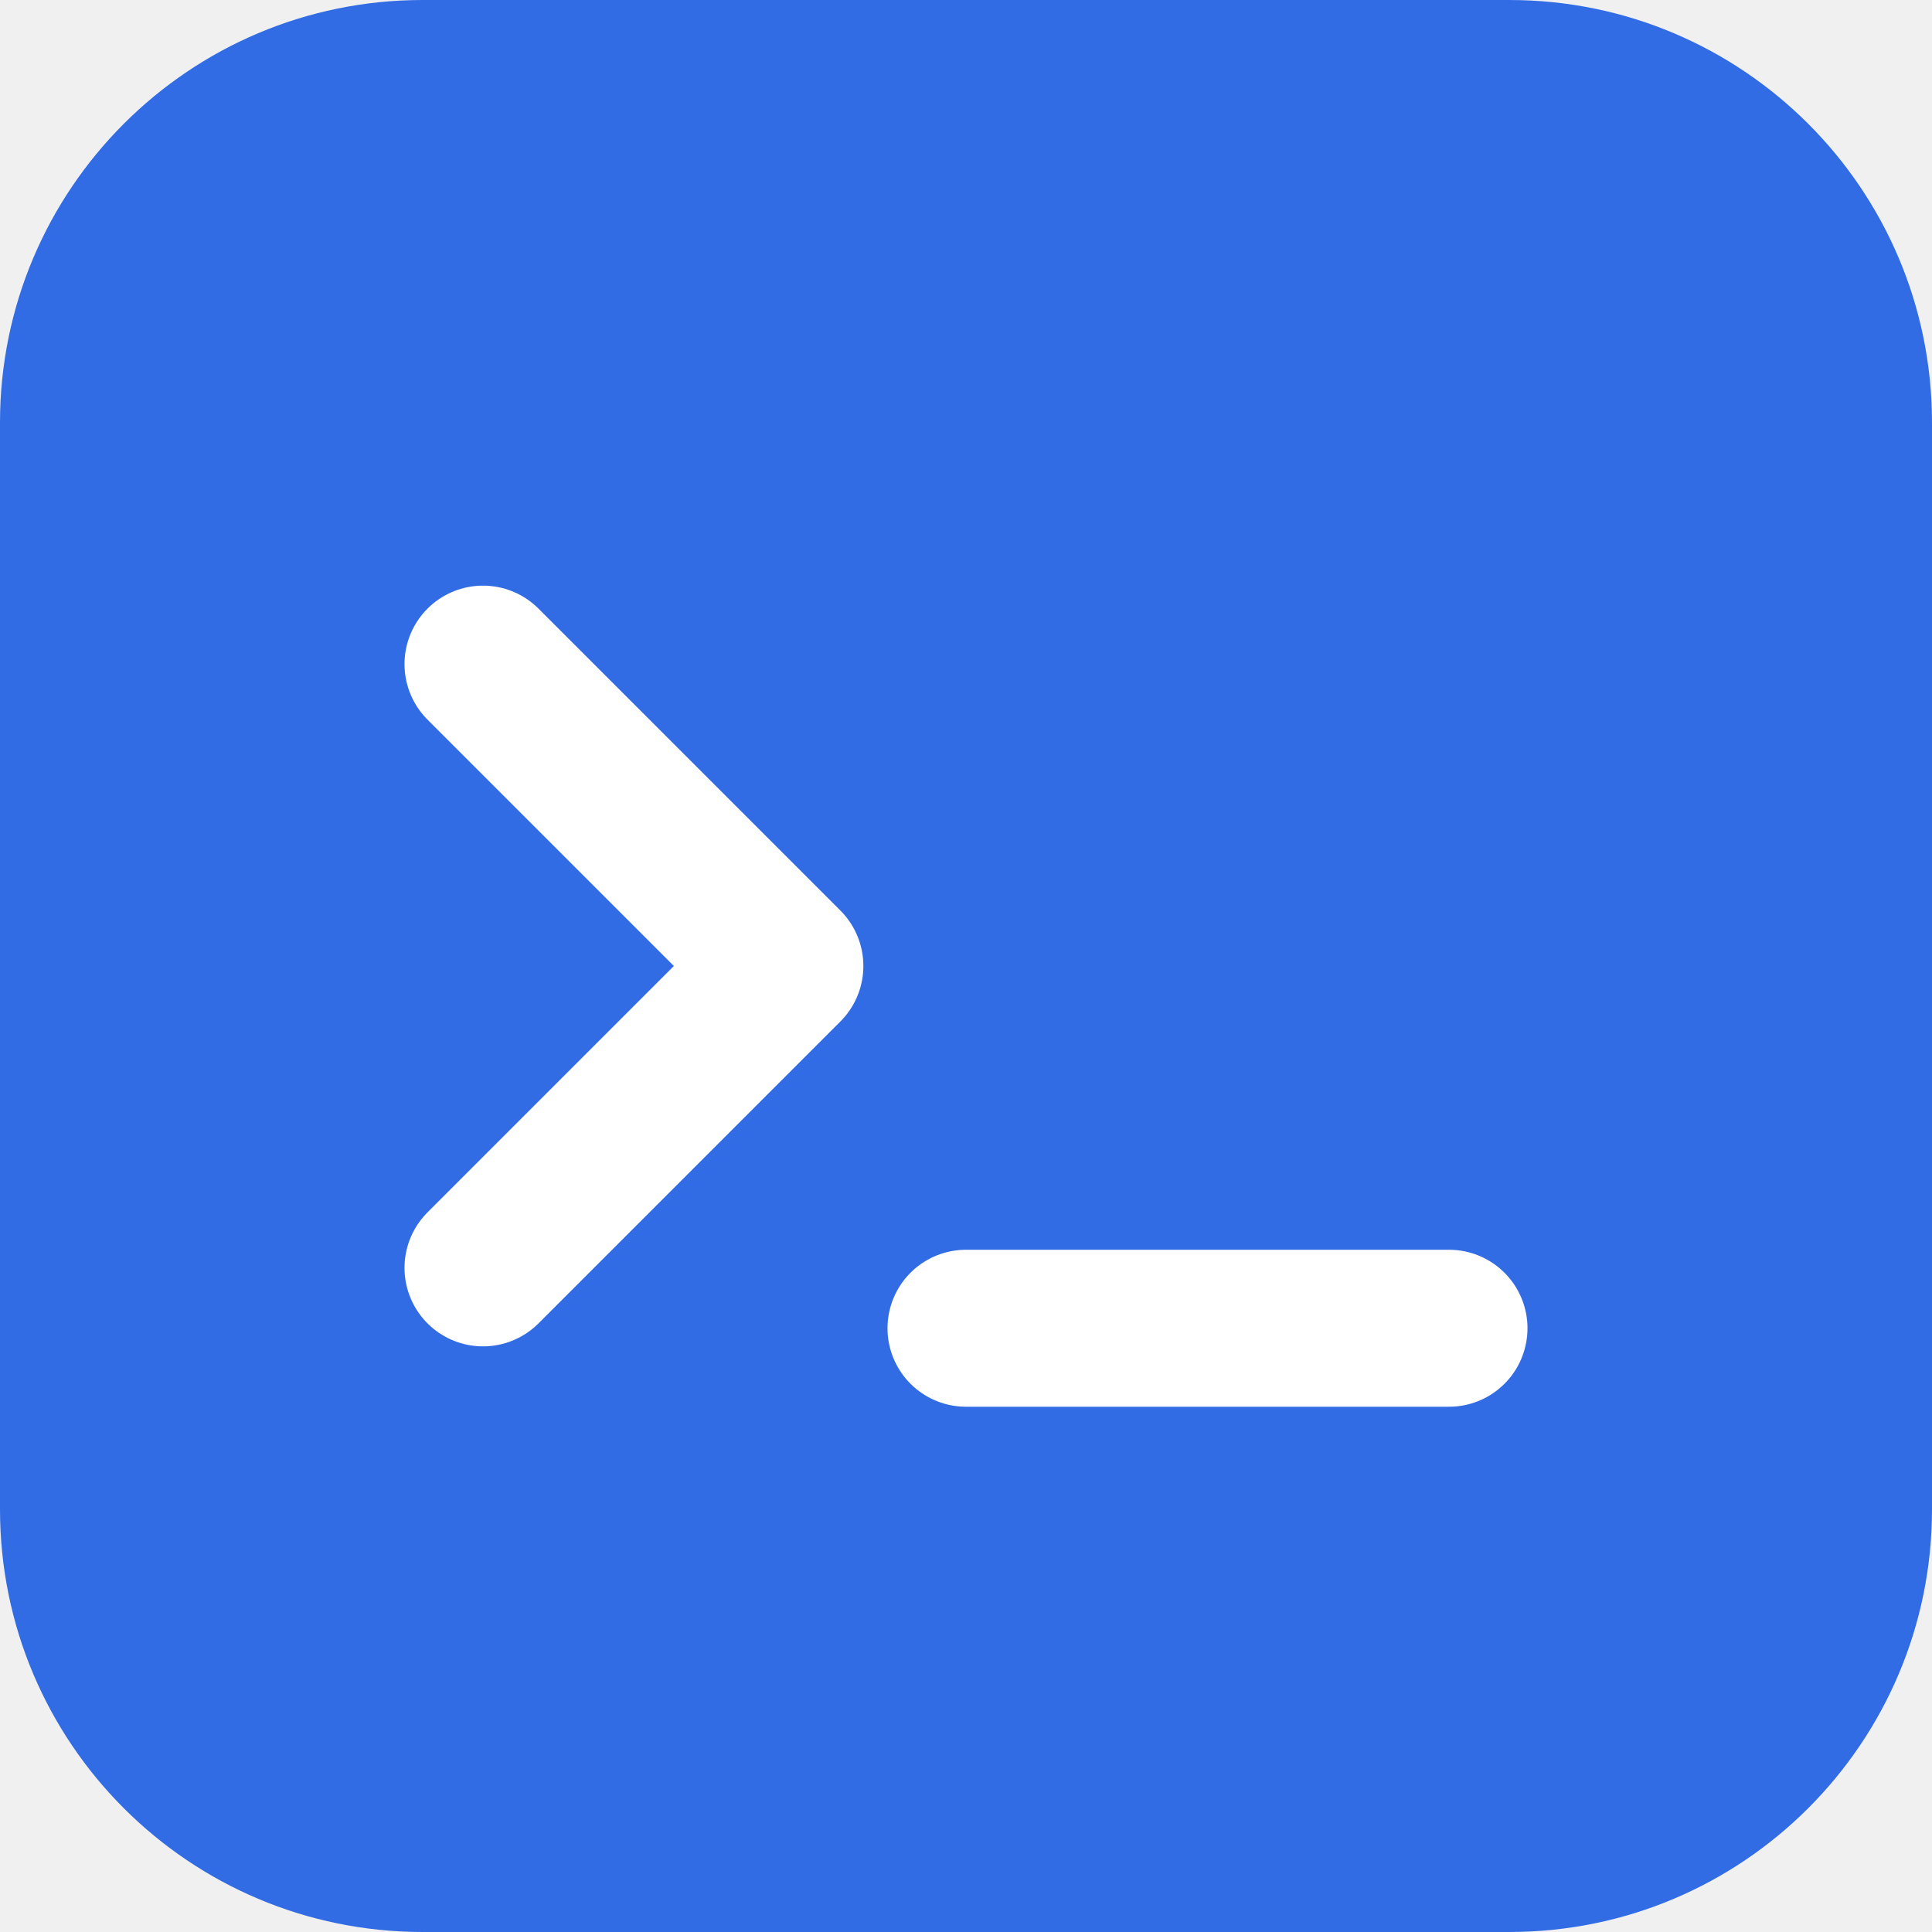
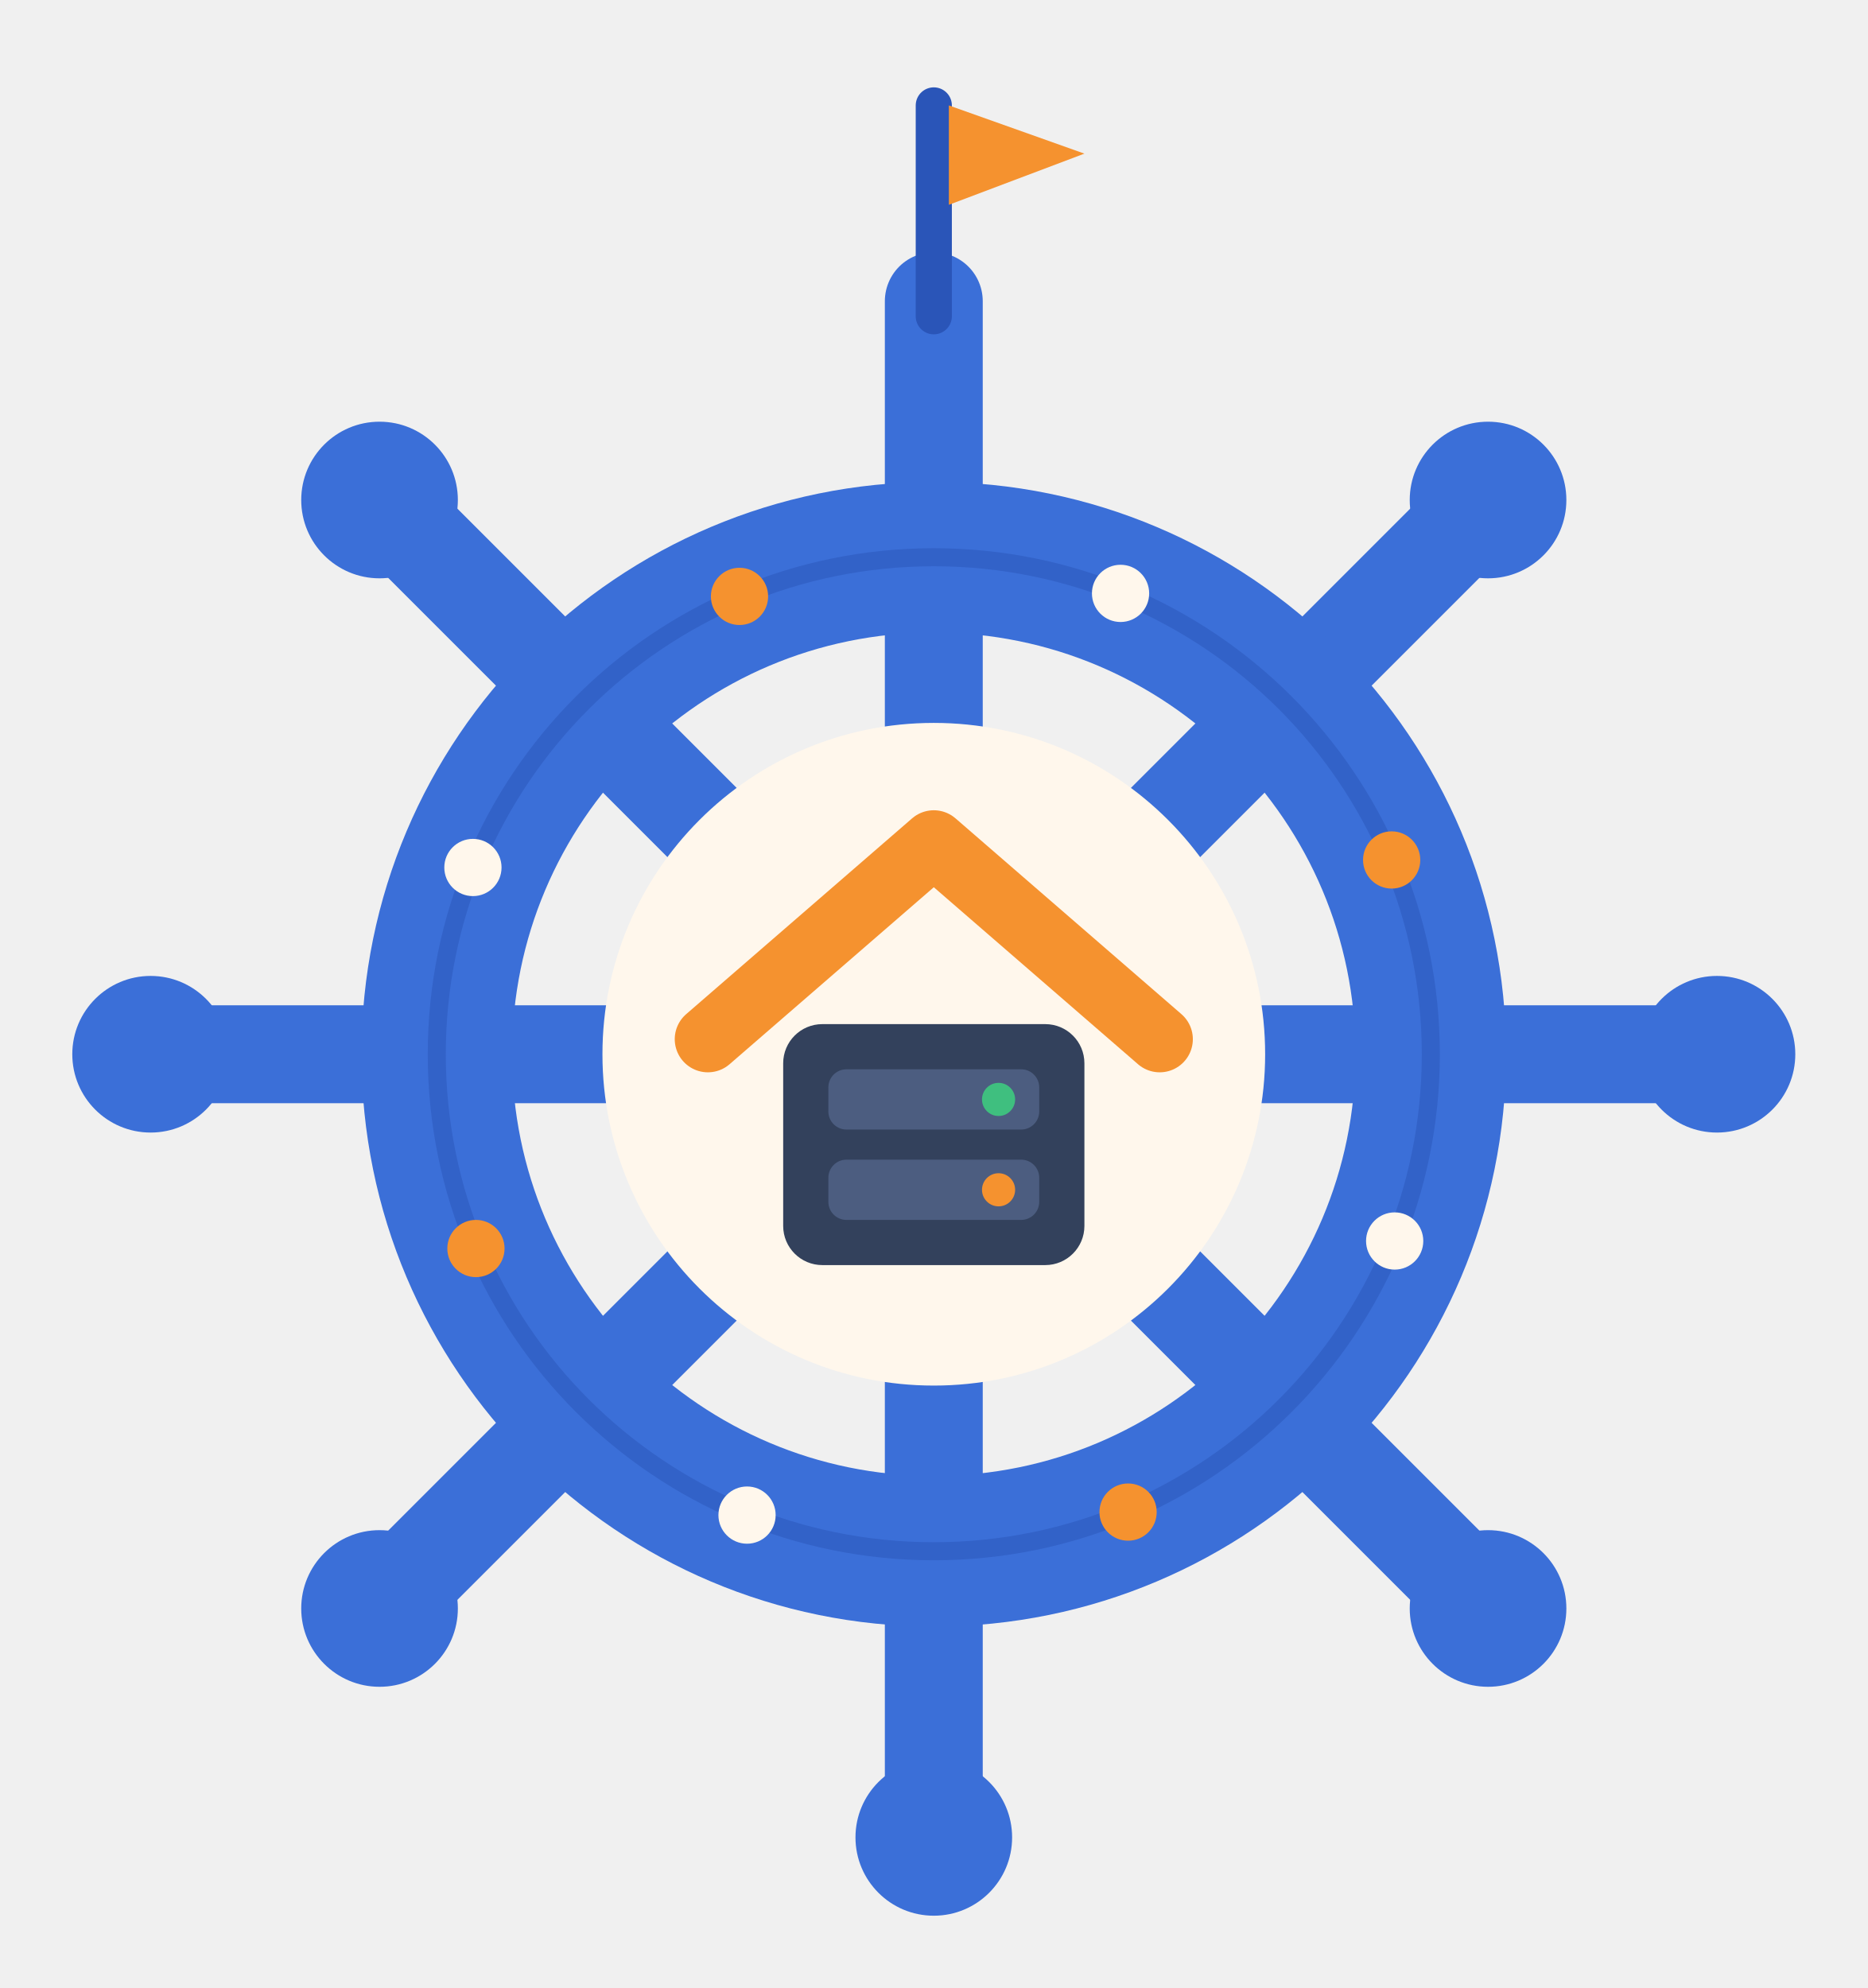
- <svg xmlns="http://www.w3.org/2000/svg" viewBox="0 0 32 32">
-   <rect width="32" height="32" rx="7" fill="#326ce5" />
-   <path d="M8 11l5 5-5 5M16 22h8" fill="none" stroke="#fff" stroke-width="2.6" stroke-linecap="round" stroke-linejoin="round" />
+ <svg xmlns="http://www.w3.org/2000/svg" viewBox="-2 -10 124 132" role="img" aria-label="HelmYard">
+   <g stroke="#3b6fd8" stroke-width="6.5" stroke-linecap="round">
+     <line x1="60.0" y1="47.0" x2="60.0" y2="10.0" />
+     <line x1="69.2" y1="50.8" x2="95.4" y2="24.6" />
+     <line x1="73.0" y1="60.0" x2="110.0" y2="60.0" />
+     <line x1="69.2" y1="69.2" x2="95.4" y2="95.4" />
+     <line x1="60.0" y1="73.0" x2="60.0" y2="110.0" />
+     <line x1="50.8" y1="69.2" x2="24.6" y2="95.4" />
+     <line x1="47.0" y1="60.0" x2="10.0" y2="60.0" />
+     <line x1="50.8" y1="50.8" x2="24.6" y2="24.6" />
+   </g>
+   <g fill="#3b6fd8">
+     <circle cx="96.8" cy="23.2" r="5.2" />
+     <circle cx="112.0" cy="60.0" r="5.2" />
+     <circle cx="96.8" cy="96.8" r="5.2" />
+     <circle cx="60.0" cy="112.0" r="5.2" />
+     <circle cx="23.2" cy="96.8" r="5.2" />
+     <circle cx="8.0" cy="60.0" r="5.2" />
+     <circle cx="23.2" cy="23.2" r="5.2" />
+   </g>
+   <path d="M60.0 11.0V-3.0" stroke="#2a55b8" stroke-width="2.4" stroke-linecap="round" />
+   <path d="M61.0 -3.0l9 3.2-9 3.4z" fill="#f5922f" />
+   <circle cx="60" cy="60" r="33" fill="none" stroke="#3b6fd8" stroke-width="10" />
+   <circle cx="60" cy="60" r="33" fill="none" stroke="#2a55b8" stroke-width="1.2" opacity=".5" />
+   <circle cx="72.4" cy="29.4" r="1.9" fill="#fff7ec" />
+   <circle cx="90.4" cy="47.1" r="1.9" fill="#f5922f" />
+   <circle cx="90.6" cy="72.4" r="1.9" fill="#fff7ec" />
+   <circle cx="72.9" cy="90.4" r="1.9" fill="#f5922f" />
+   <circle cx="47.6" cy="90.6" r="1.9" fill="#fff7ec" />
+   <circle cx="29.6" cy="72.9" r="1.9" fill="#f5922f" />
+   <circle cx="29.4" cy="47.6" r="1.9" fill="#fff7ec" />
+   <circle cx="47.1" cy="29.6" r="1.9" fill="#f5922f" />
+   <circle cx="60" cy="60" r="22" fill="#fff7ec" />
+   <path d="M45 59L60 46L75 59" fill="none" stroke="#f5922f" stroke-width="4.4" stroke-linecap="round" stroke-linejoin="round" />
+   <rect x="50" y="58" width="20" height="16" rx="2.6" fill="#33415c" />
+   <rect x="53" y="61" width="14" height="4" rx="1.2" fill="#4c5d80" />
+   <rect x="53" y="67" width="14" height="4" rx="1.2" fill="#4c5d80" />
+   <circle cx="64.3" cy="63" r="1.1" fill="#3fbf7f" />
+   <circle cx="64.3" cy="69" r="1.1" fill="#f5922f" />
</svg>
